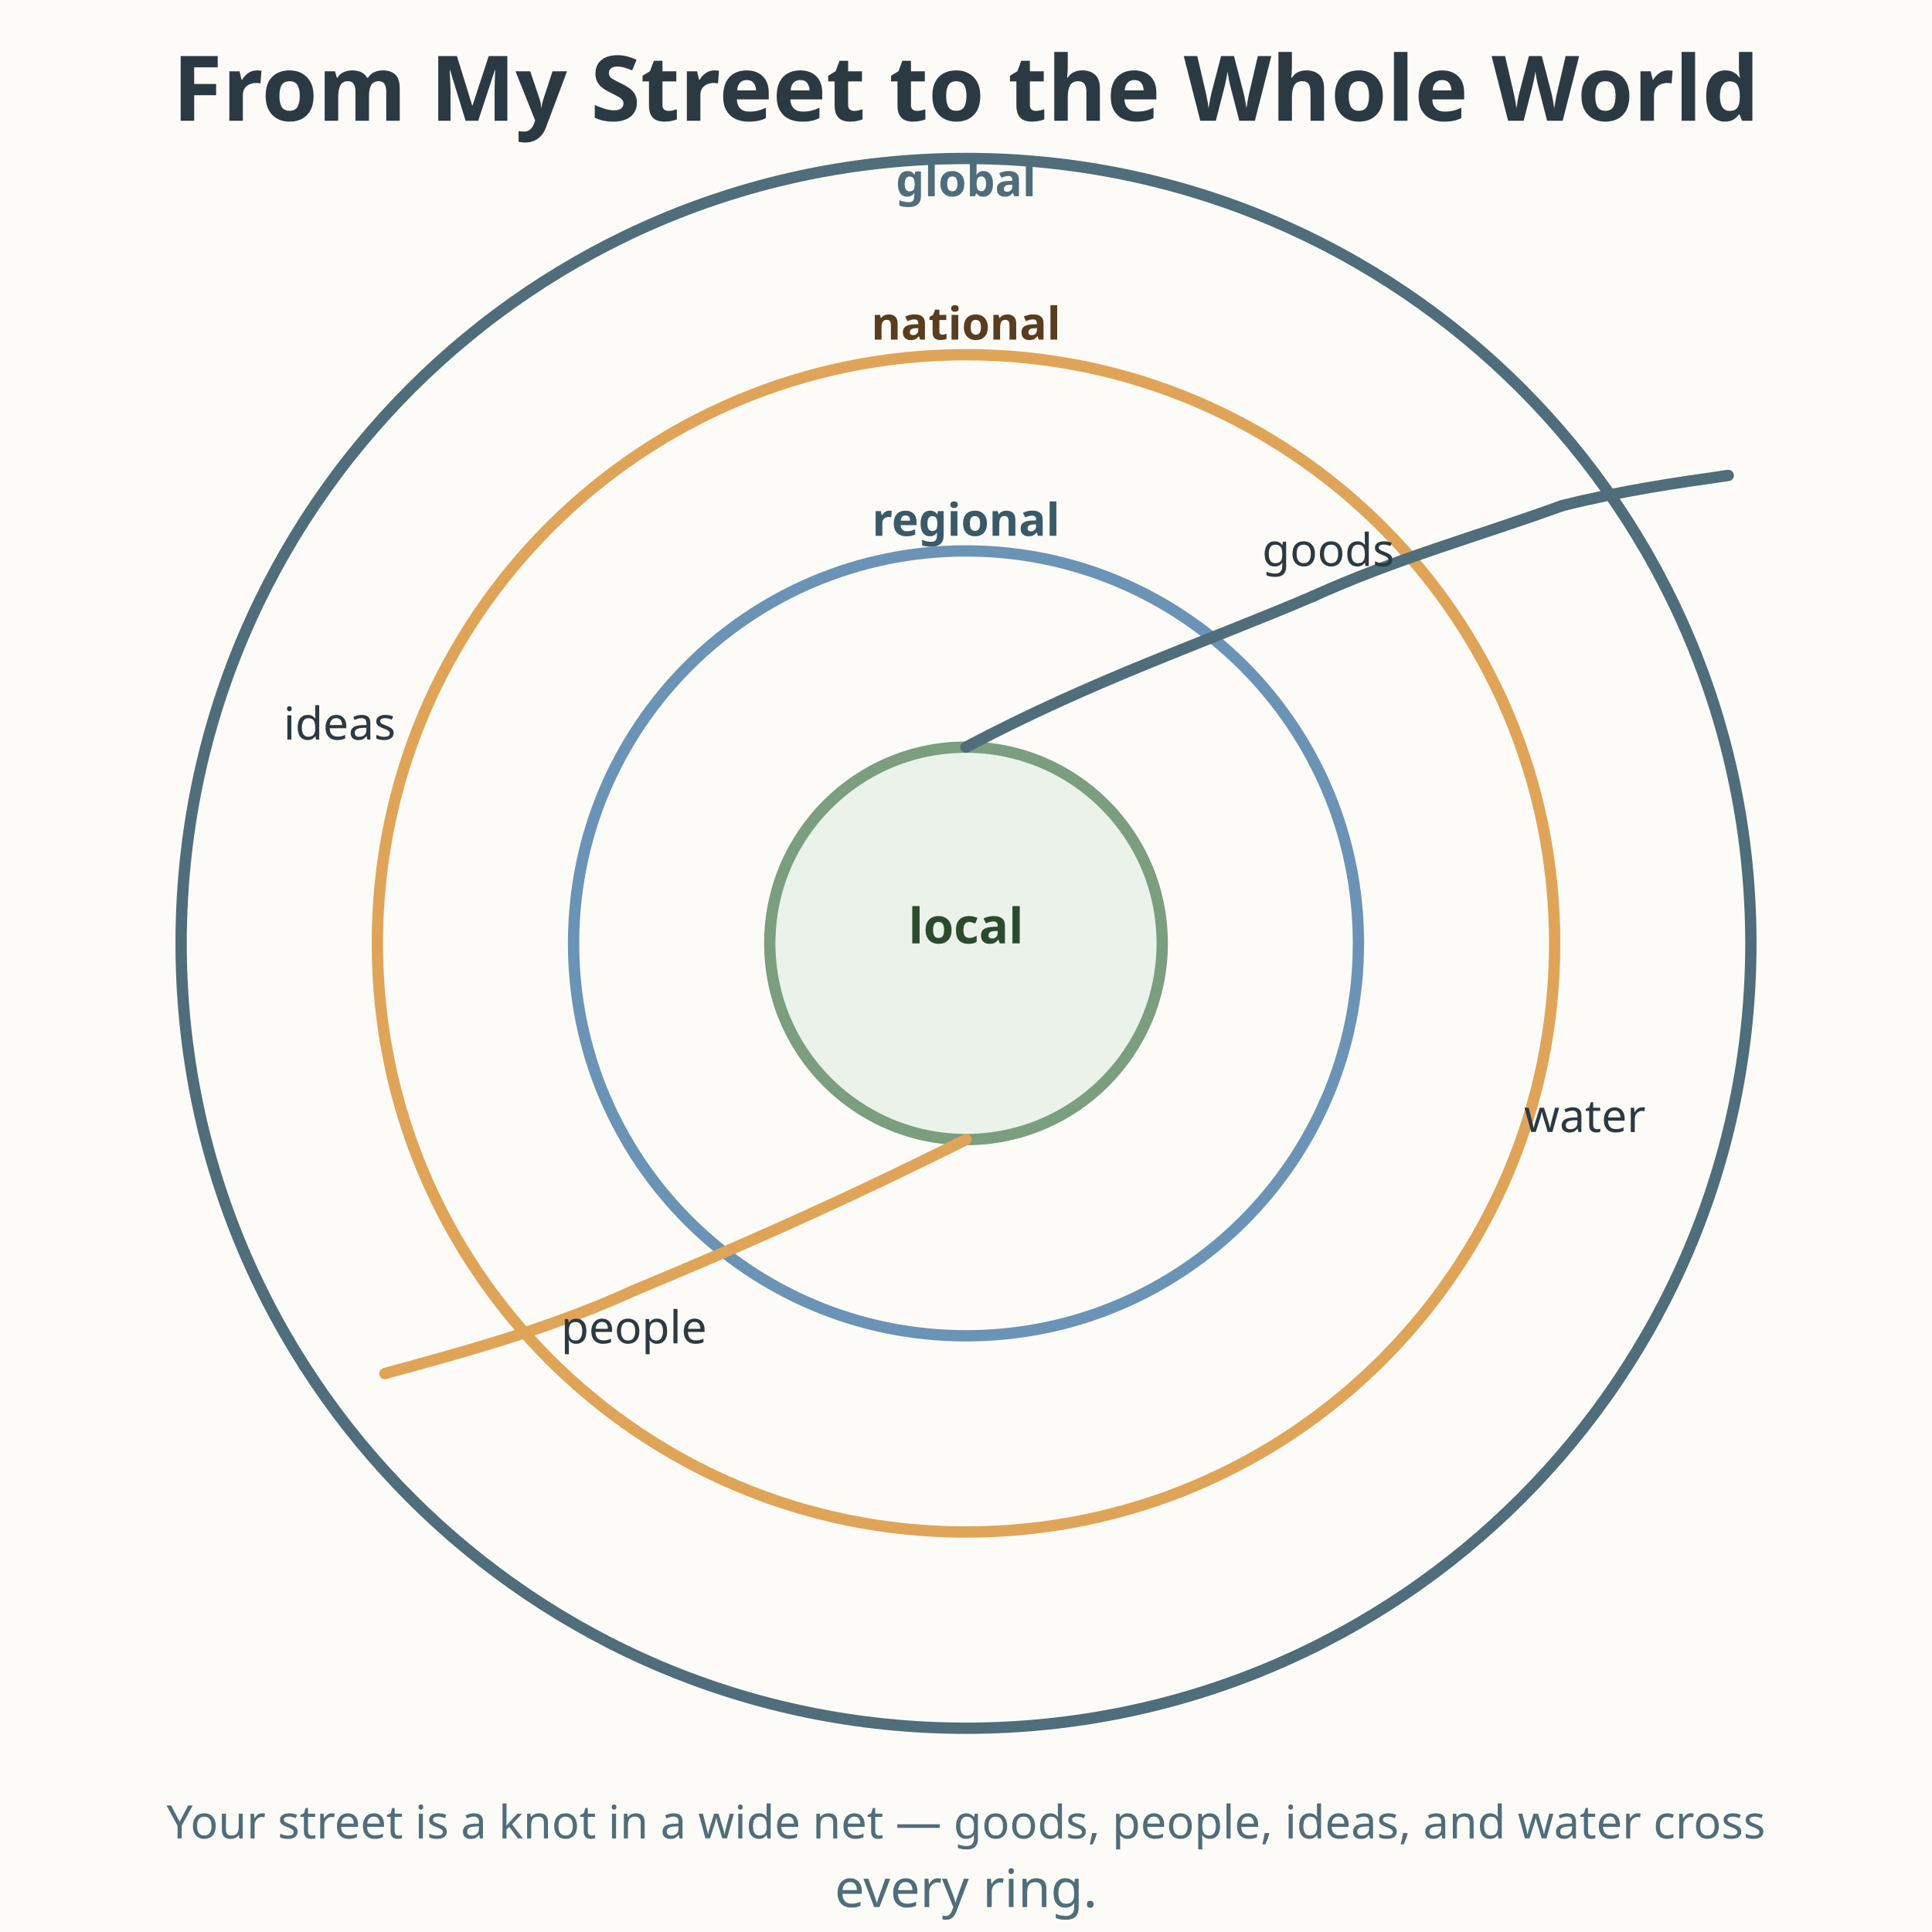
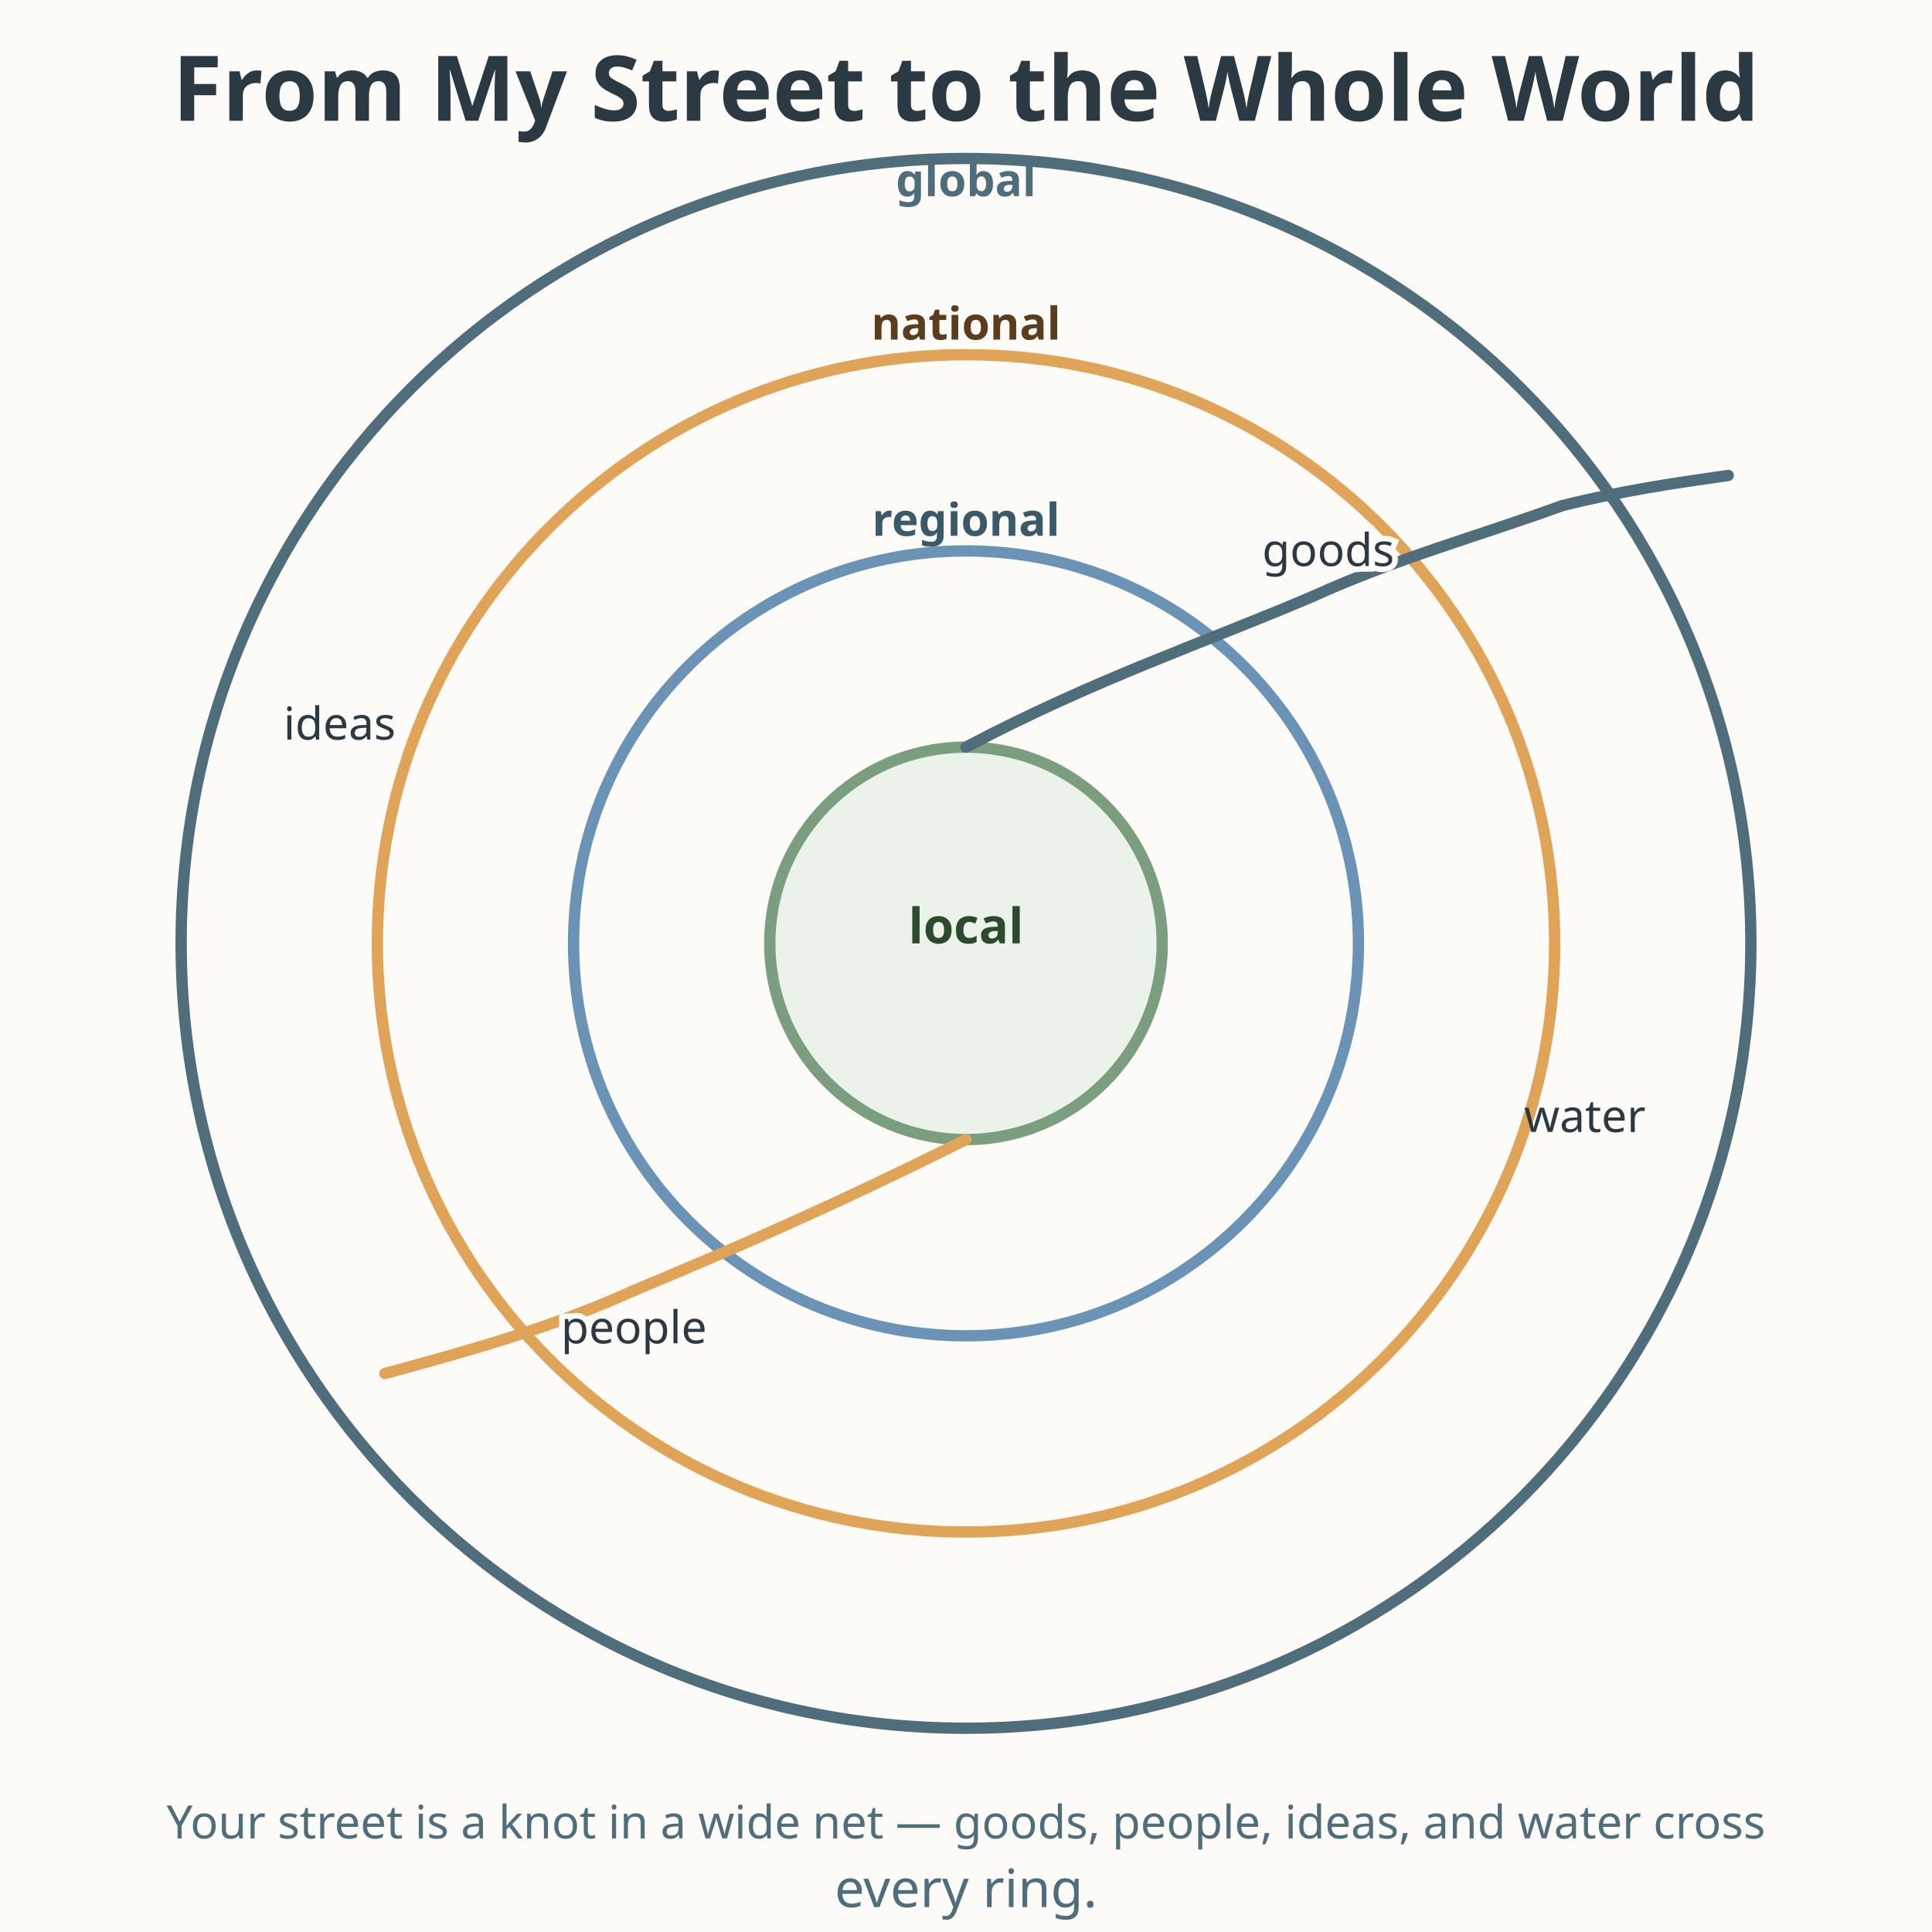
<svg xmlns="http://www.w3.org/2000/svg" viewBox="0 0 512 512" role="img" aria-labelledby="title-L-10-003-10-local-to-global desc-L-10-003-10-local-to-global">
  <rect width="512" height="512" fill="#fdfbf7" />
  <text x="256" y="32" text-anchor="middle" font-family="sans-serif" font-size="24" font-weight="bold" fill="#2b3a42">From My Street to the Whole World</text>
  <circle cx="256" cy="250" r="52" fill="#eaf2ea" stroke="#7a9e7e" stroke-width="3" />
  <circle cx="256" cy="250" r="104" fill="none" stroke="#6b93b6" stroke-width="3" />
  <circle cx="256" cy="250" r="156" fill="none" stroke="#e0a458" stroke-width="3" />
  <circle cx="256" cy="250" r="208" fill="none" stroke="#4f6d7a" stroke-width="3" />
  <text x="256" y="250" text-anchor="middle" font-family="sans-serif" font-size="13" font-weight="bold" fill="#2c4a2c">local</text>
  <text x="256" y="142" text-anchor="middle" font-family="sans-serif" font-size="12" font-weight="bold" fill="#3a5a6a">regional</text>
  <text x="256" y="90" text-anchor="middle" font-family="sans-serif" font-size="12" font-weight="bold" fill="#5a3d1e">national</text>
  <text x="256" y="52" text-anchor="middle" font-family="sans-serif" font-size="12" font-weight="bold" fill="#4f6d7a">global</text>
  <g stroke="#4f6d7a" stroke-width="3" fill="none" stroke-linecap="round">
    <path d="M256,198 C290,180 320,170 348,158" />
    <path d="M348,158 C370,148 392,142 414,134" />
    <path d="M414,134 C430,130 444,128 458,126" />
  </g>
  <g stroke="#e0a458" stroke-width="3" fill="none" stroke-linecap="round">
    <path d="M256,302 C220,320 192,332 168,342" />
    <path d="M168,342 C146,352 124,358 102,364" />
  </g>
-   <text x="352" y="150" text-anchor="middle" font-family="sans-serif" font-size="12" fill="#2b3a42">goods</text>
-   <text x="168" y="356" text-anchor="middle" font-family="sans-serif" font-size="12" fill="#2b3a42">people</text>
+   <text x="352" y="150" text-anchor="middle" font-family="sans-serif" font-size="12" fill="#2b3a42" stroke="#fdfbf7" stroke-width="3" paint-order="stroke">goods</text>
+   <text x="168" y="356" text-anchor="middle" font-family="sans-serif" font-size="12" fill="#2b3a42" stroke="#fdfbf7" stroke-width="3" paint-order="stroke">people</text>
  <text x="90" y="196" text-anchor="middle" font-family="sans-serif" font-size="12" fill="#2b3a42">ideas</text>
  <text x="420" y="300" text-anchor="middle" font-family="sans-serif" font-size="12" fill="#2b3a42">water</text>
  <text x="256" y="487.2" text-anchor="middle" font-family="sans-serif" font-size="12.2" fill="#4f6d7a">Your street is a knot in a wide net — goods, people, ideas, and water cross</text>
  <text x="256" y="505.4" text-anchor="middle" font-family="sans-serif" font-size="14" fill="#4f6d7a">every ring.</text>
</svg>
